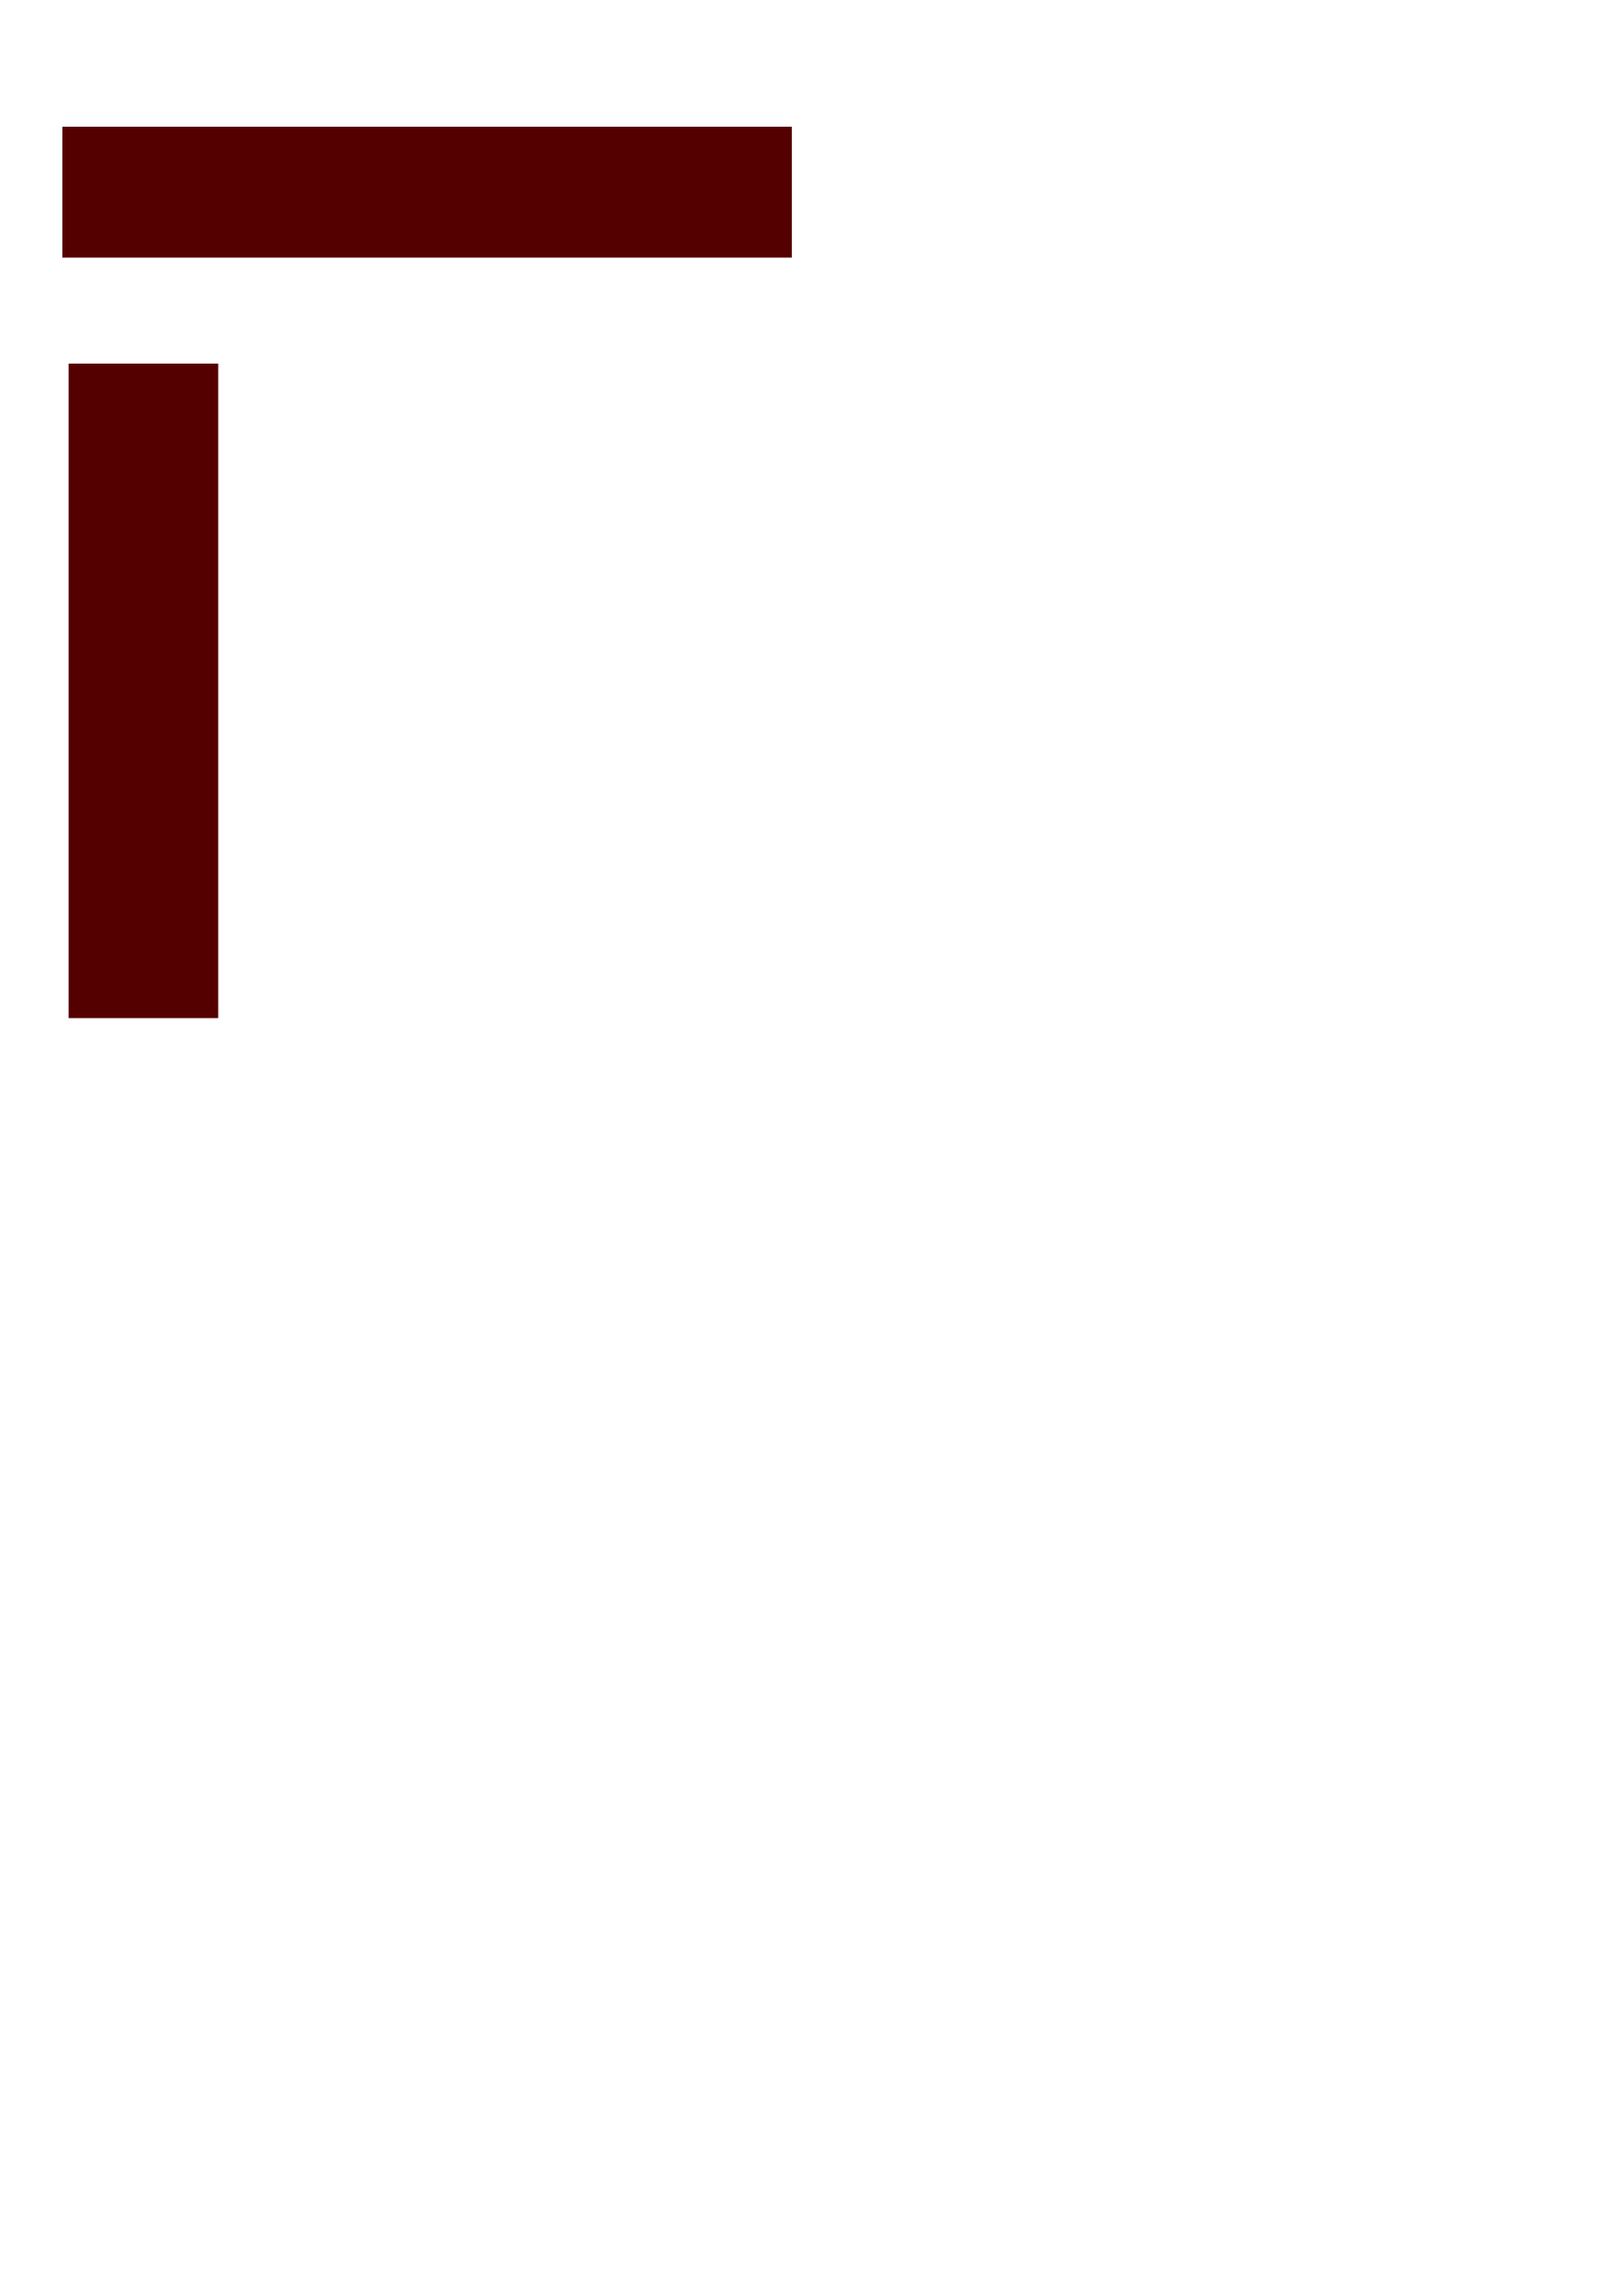
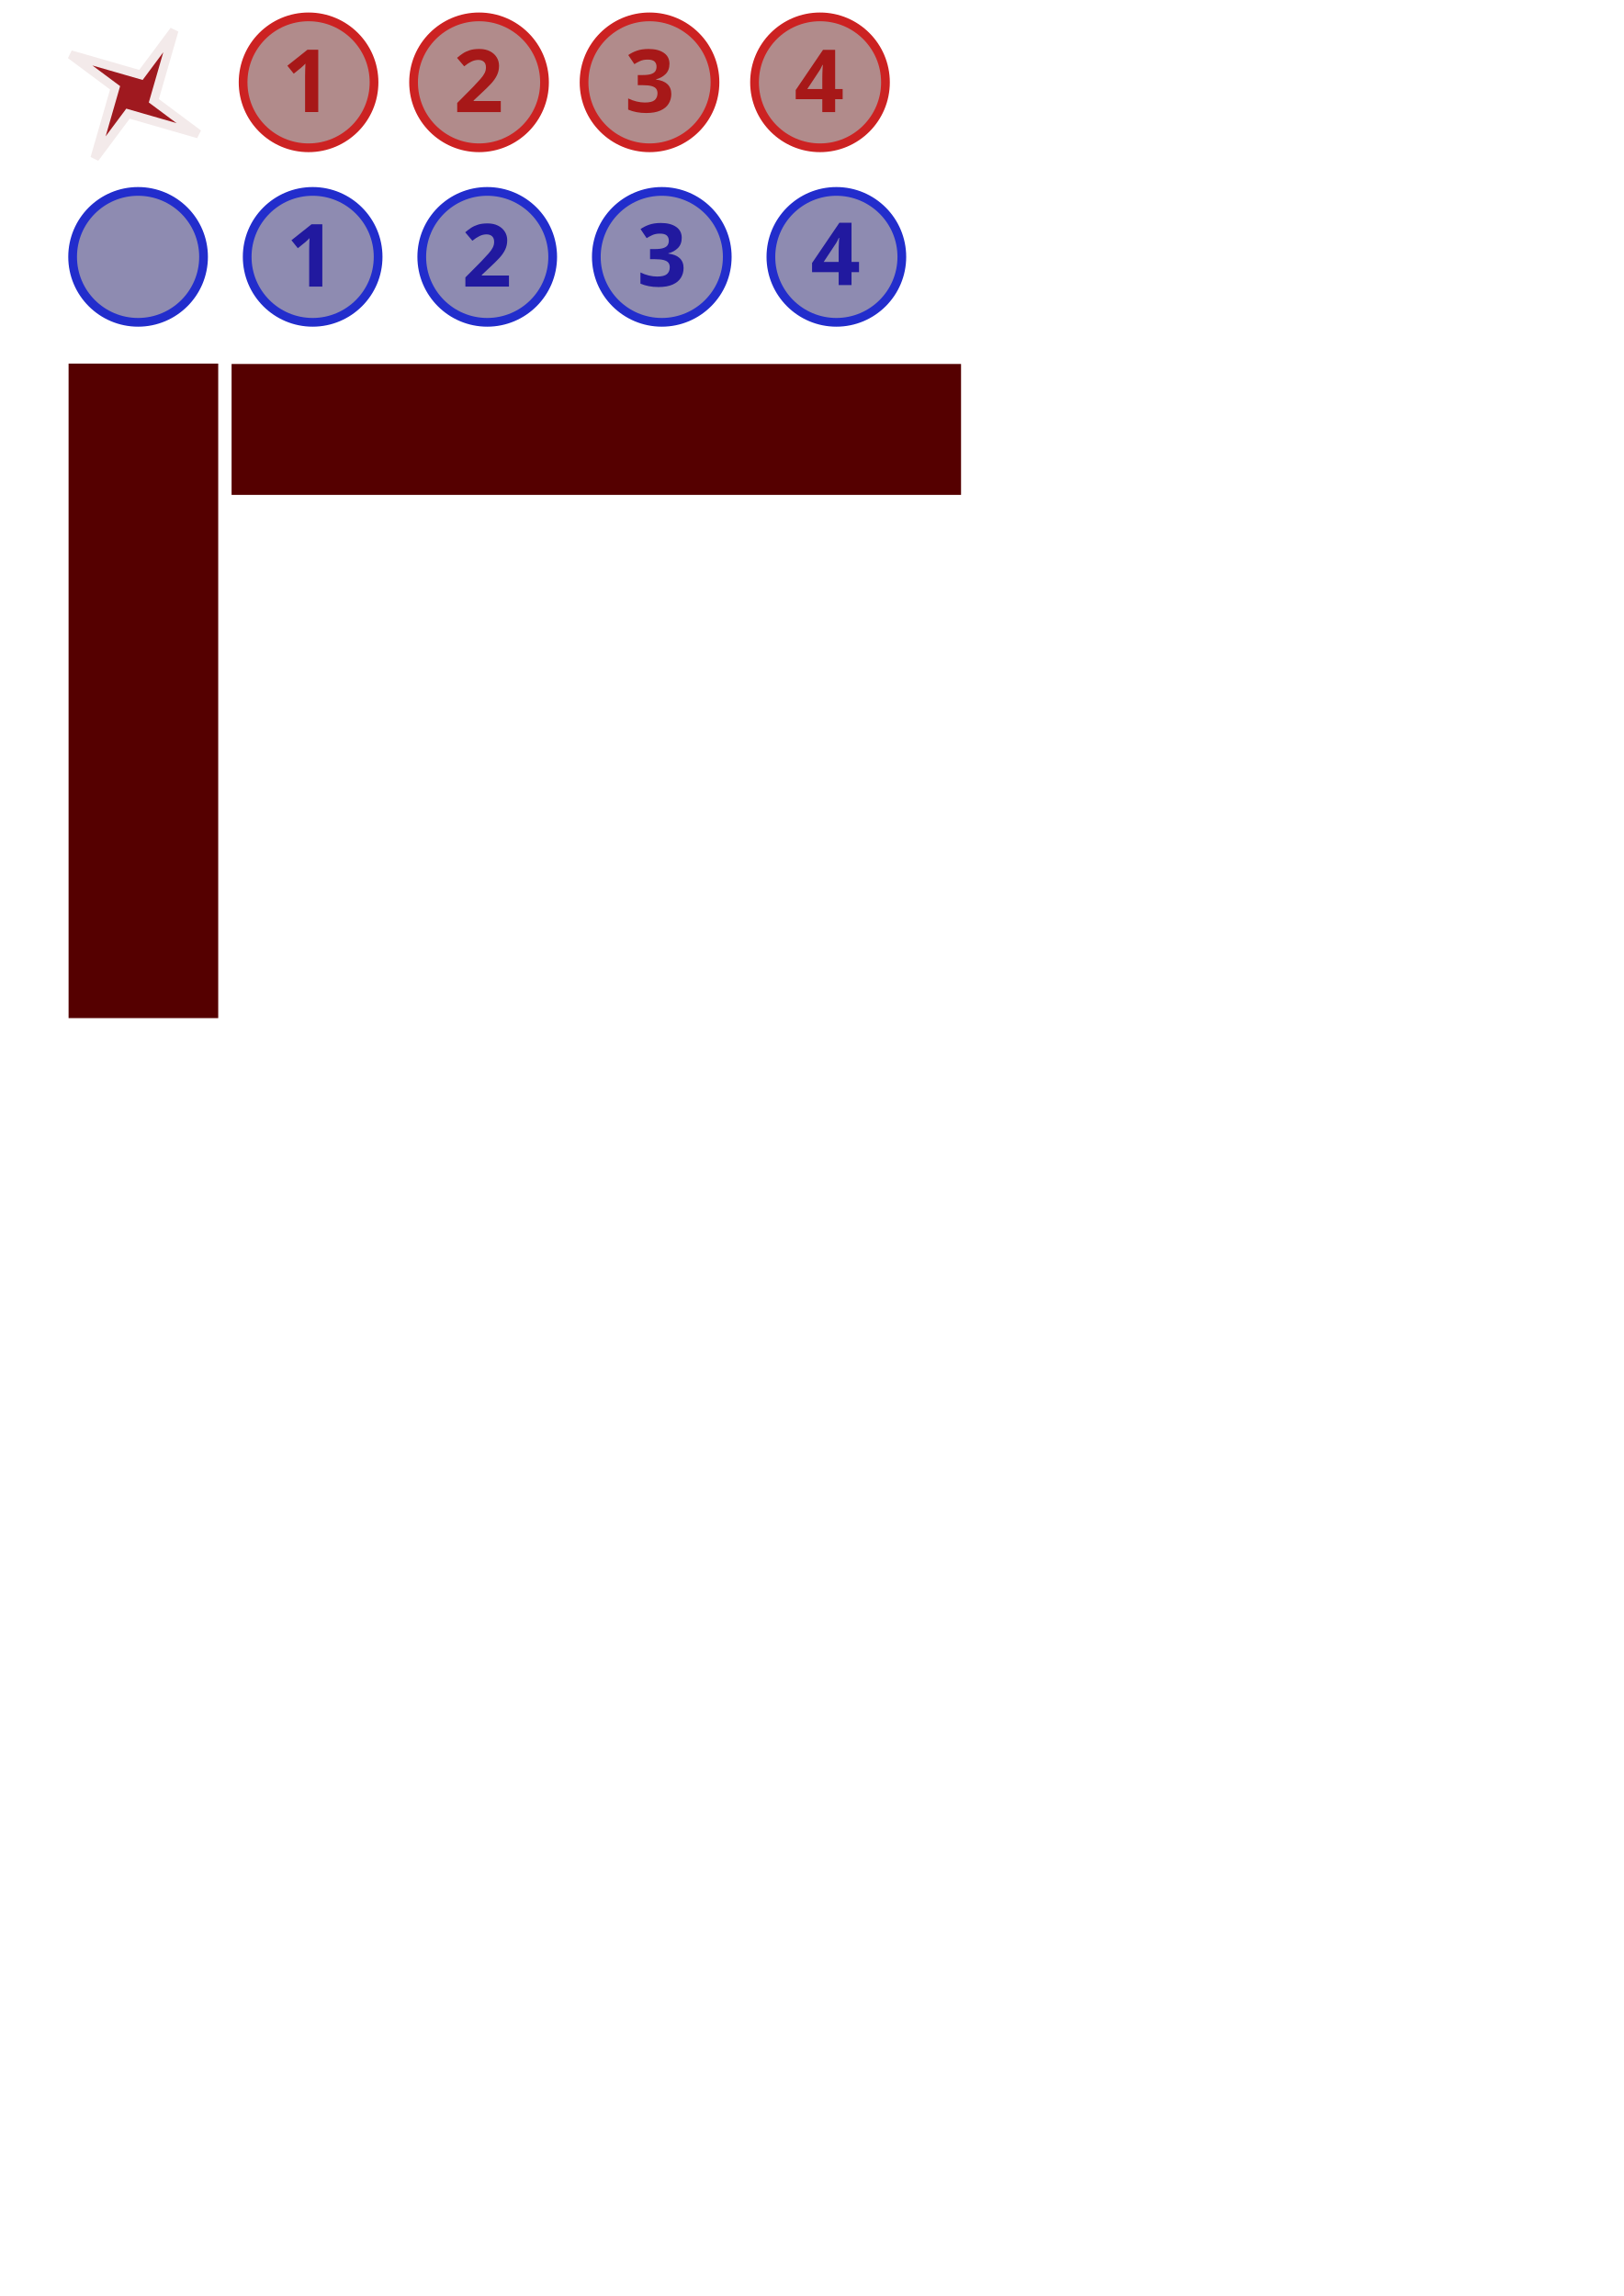
- <svg xmlns="http://www.w3.org/2000/svg" width="744.094" height="1052.362" id="svg2989" version="1.1">
+ <svg xmlns="http://www.w3.org/2000/svg" xmlns:xlink="http://www.w3.org/1999/xlink" width="744.094" height="1052.362" id="svg2989" version="1.1">
  <defs id="defs2991" />
  <g id="layer1">
-     <rect style="fill:#550000;fill-opacity:1;stroke:none" id="rect2997" width="334.286" height="60" x="28.571" y="58.076" />
+     <rect style="fill:#550000;fill-opacity:1;stroke:none" id="rect2997" width="334.286" height="60" x="106.131" y="166.828" />
    <rect style="fill:#550000;fill-opacity:1;stroke:none" id="rect2999" width="68.571" height="300" x="31.429" y="166.648" />
+     <path style="fill:#550000;fill-opacity:0.455;stroke:#cc2222;stroke-width:4;stroke-miterlimit:4;stroke-opacity:1;stroke-dasharray:none" id="path2986" d="m 460,92.362 a 30,30 0 1 1 -60,0 30,30 0 1 1 60,0 z" transform="translate(-366.7196,-134.6279)" />
+     <g id="g3764" transform="translate(-288.5944,-54.62787)">
+       <use transform="translate(366.7196,134.6279)" height="1052.362" width="744.094" id="use3762" xlink:href="#path2986" y="0" x="0" />
+       <text id="text3756" y="105.982" x="417.92" style="font-size:40px;font-style:normal;font-variant:normal;font-weight:bold;font-stretch:normal;text-align:start;line-height:125%;letter-spacing:0px;word-spacing:0px;writing-mode:lr-tb;text-anchor:start;fill:#a71818;fill-opacity:1;stroke:none;font-family:Bitstream Charter;-inkscape-font-specification:Bitstream Charter Bold" xml:space="preserve">
+         <tspan y="105.982" x="417.92" id="tspan3758">1</tspan>
+       </text>
+     </g>
+     <g transform="translate(-210.4691,-54.62787)" id="g3769">
+       <use x="0" y="0" xlink:href="#path2986" id="use3775" width="744.094" height="1052.362" transform="translate(366.7196,134.6279)" />
+       <text xml:space="preserve" style="font-size:40px;font-style:normal;font-variant:normal;font-weight:bold;font-stretch:normal;text-align:start;line-height:125%;letter-spacing:0px;word-spacing:0px;writing-mode:lr-tb;text-anchor:start;fill:#a71818;fill-opacity:1;stroke:none;font-family:Bitstream Charter;-inkscape-font-specification:Bitstream Charter Bold" x="418.4" y="106.022" id="text3771">
+         <tspan id="tspan3773" x="418.4" y="106.022">2</tspan>
+       </text>
+     </g>
+     <g id="g3777" transform="translate(-132.3439,-54.62787)">
+       <use transform="translate(366.7196,134.6279)" height="1052.362" width="744.094" id="use3779" xlink:href="#path2986" y="0" x="0" />
+       <text id="text3781" y="106.022" x="418.7" style="font-size:40px;font-style:normal;font-variant:normal;font-weight:bold;font-stretch:normal;text-align:start;line-height:125%;letter-spacing:0px;word-spacing:0px;writing-mode:lr-tb;text-anchor:start;fill:#a71818;fill-opacity:1;stroke:none;font-family:Bitstream Charter;-inkscape-font-specification:Bitstream Charter Bold" xml:space="preserve">
+         <tspan y="106.022" x="418.7" id="tspan3783">3</tspan>
+       </text>
+     </g>
+     <g transform="translate(-54.2187,-54.62787)" id="g3785">
+       <use x="0" y="0" xlink:href="#path2986" id="use3787" width="744.094" height="1052.362" transform="translate(366.7196,134.6279)" />
+       <text xml:space="preserve" style="font-size:40px;font-style:normal;font-variant:normal;font-weight:bold;font-stretch:normal;text-align:start;line-height:125%;letter-spacing:0px;word-spacing:0px;writing-mode:lr-tb;text-anchor:start;fill:#a71818;fill-opacity:1;stroke:none;font-family:Bitstream Charter;-inkscape-font-specification:Bitstream Charter Bold" x="418.18" y="106.022" id="text3789">
+         <tspan id="tspan3791" x="418.18" y="106.022">4</tspan>
+       </text>
+     </g>
+     <path transform="translate(-366.7196,25.37213)" d="m 460,92.362 a 30,30 0 1 1 -60,0 30,30 0 1 1 60,0 z" id="path3820" style="fill:#080055;fill-opacity:0.455;stroke:#222dcc;stroke-width:4;stroke-miterlimit:4;stroke-opacity:1;stroke-dasharray:none" />
+     <g id="g3852">
+       <g id="g3847">
+         <use x="0" y="0" xlink:href="#path3820" id="use3824" transform="translate(80,0)" width="744.094" height="1052.362" />
+         <text id="text3756-3" y="131.354" x="131.2" style="font-size:40px;font-style:normal;font-variant:normal;font-weight:bold;font-stretch:normal;text-align:start;line-height:125%;letter-spacing:0px;word-spacing:0px;writing-mode:lr-tb;text-anchor:start;fill:#21199f;fill-opacity:1;stroke:none;font-family:Bitstream Charter;-inkscape-font-specification:Bitstream Charter Bold" xml:space="preserve">
+           <tspan y="131.354" x="131.2" id="tspan3758-6">1</tspan>
+         </text>
+       </g>
+     </g>
+     <g id="g3858" transform="translate(80,0)">
+       <g id="g3860">
+         <use height="1052.362" width="744.094" transform="translate(80,0)" id="use3862" xlink:href="#path3820" y="0" x="0" />
+         <text xml:space="preserve" style="font-size:40px;font-style:normal;font-variant:normal;font-weight:bold;font-stretch:normal;text-align:start;line-height:125%;letter-spacing:0px;word-spacing:0px;writing-mode:lr-tb;text-anchor:start;fill:#21199f;fill-opacity:1;stroke:none;font-family:Bitstream Charter;-inkscape-font-specification:Bitstream Charter Bold" x="131.68" y="131.354" id="text3864">
+           <tspan id="tspan3866" x="131.68" y="131.354">2</tspan>
+         </text>
+       </g>
+     </g>
+     <g transform="translate(160,0)" id="g3868">
+       <g id="g3870">
+         <use x="0" y="0" xlink:href="#path3820" id="use3872" transform="translate(80,0)" width="744.094" height="1052.362" />
+         <text id="text3874" y="131.154" x="131.98" style="font-size:40px;font-style:normal;font-variant:normal;font-weight:bold;font-stretch:normal;text-align:start;line-height:125%;letter-spacing:0px;word-spacing:0px;writing-mode:lr-tb;text-anchor:start;fill:#21199f;fill-opacity:1;stroke:none;font-family:Bitstream Charter;-inkscape-font-specification:Bitstream Charter Bold" xml:space="preserve">
+           <tspan y="131.154" x="131.98" id="tspan3876">3</tspan>
+         </text>
+       </g>
+     </g>
+     <g id="g3878" transform="translate(240,0)">
+       <g id="g3880">
+         <use height="1052.362" width="744.094" transform="translate(80,0)" id="use3882" xlink:href="#path3820" y="0" x="0" />
+         <text xml:space="preserve" style="font-size:40px;font-style:normal;font-variant:normal;font-weight:bold;font-stretch:normal;text-align:start;line-height:125%;letter-spacing:0px;word-spacing:0px;writing-mode:lr-tb;text-anchor:start;fill:#21199f;fill-opacity:1;stroke:none;font-family:Bitstream Charter;-inkscape-font-specification:Bitstream Charter Bold" x="131.46" y="130.654" id="text3884">
+           <tspan id="tspan3886" x="131.46" y="130.654">4</tspan>
+         </text>
+       </g>
+     </g>
+     <path style="fill:#9f191f;fill-opacity:1;stroke:#f3eaea;stroke-width:4;stroke-linecap:butt;stroke-linejoin:miter;stroke-miterlimit:4;stroke-opacity:1;stroke-dasharray:none" id="path3888" d="M 83.843,53.321 51.575,44.017 36.365,64.433 45.669,32.166 25.254,16.956 57.521,26.26 72.731,5.844 63.427,38.111 z" transform="translate(7.071068,8.08122)" />
  </g>
</svg>
